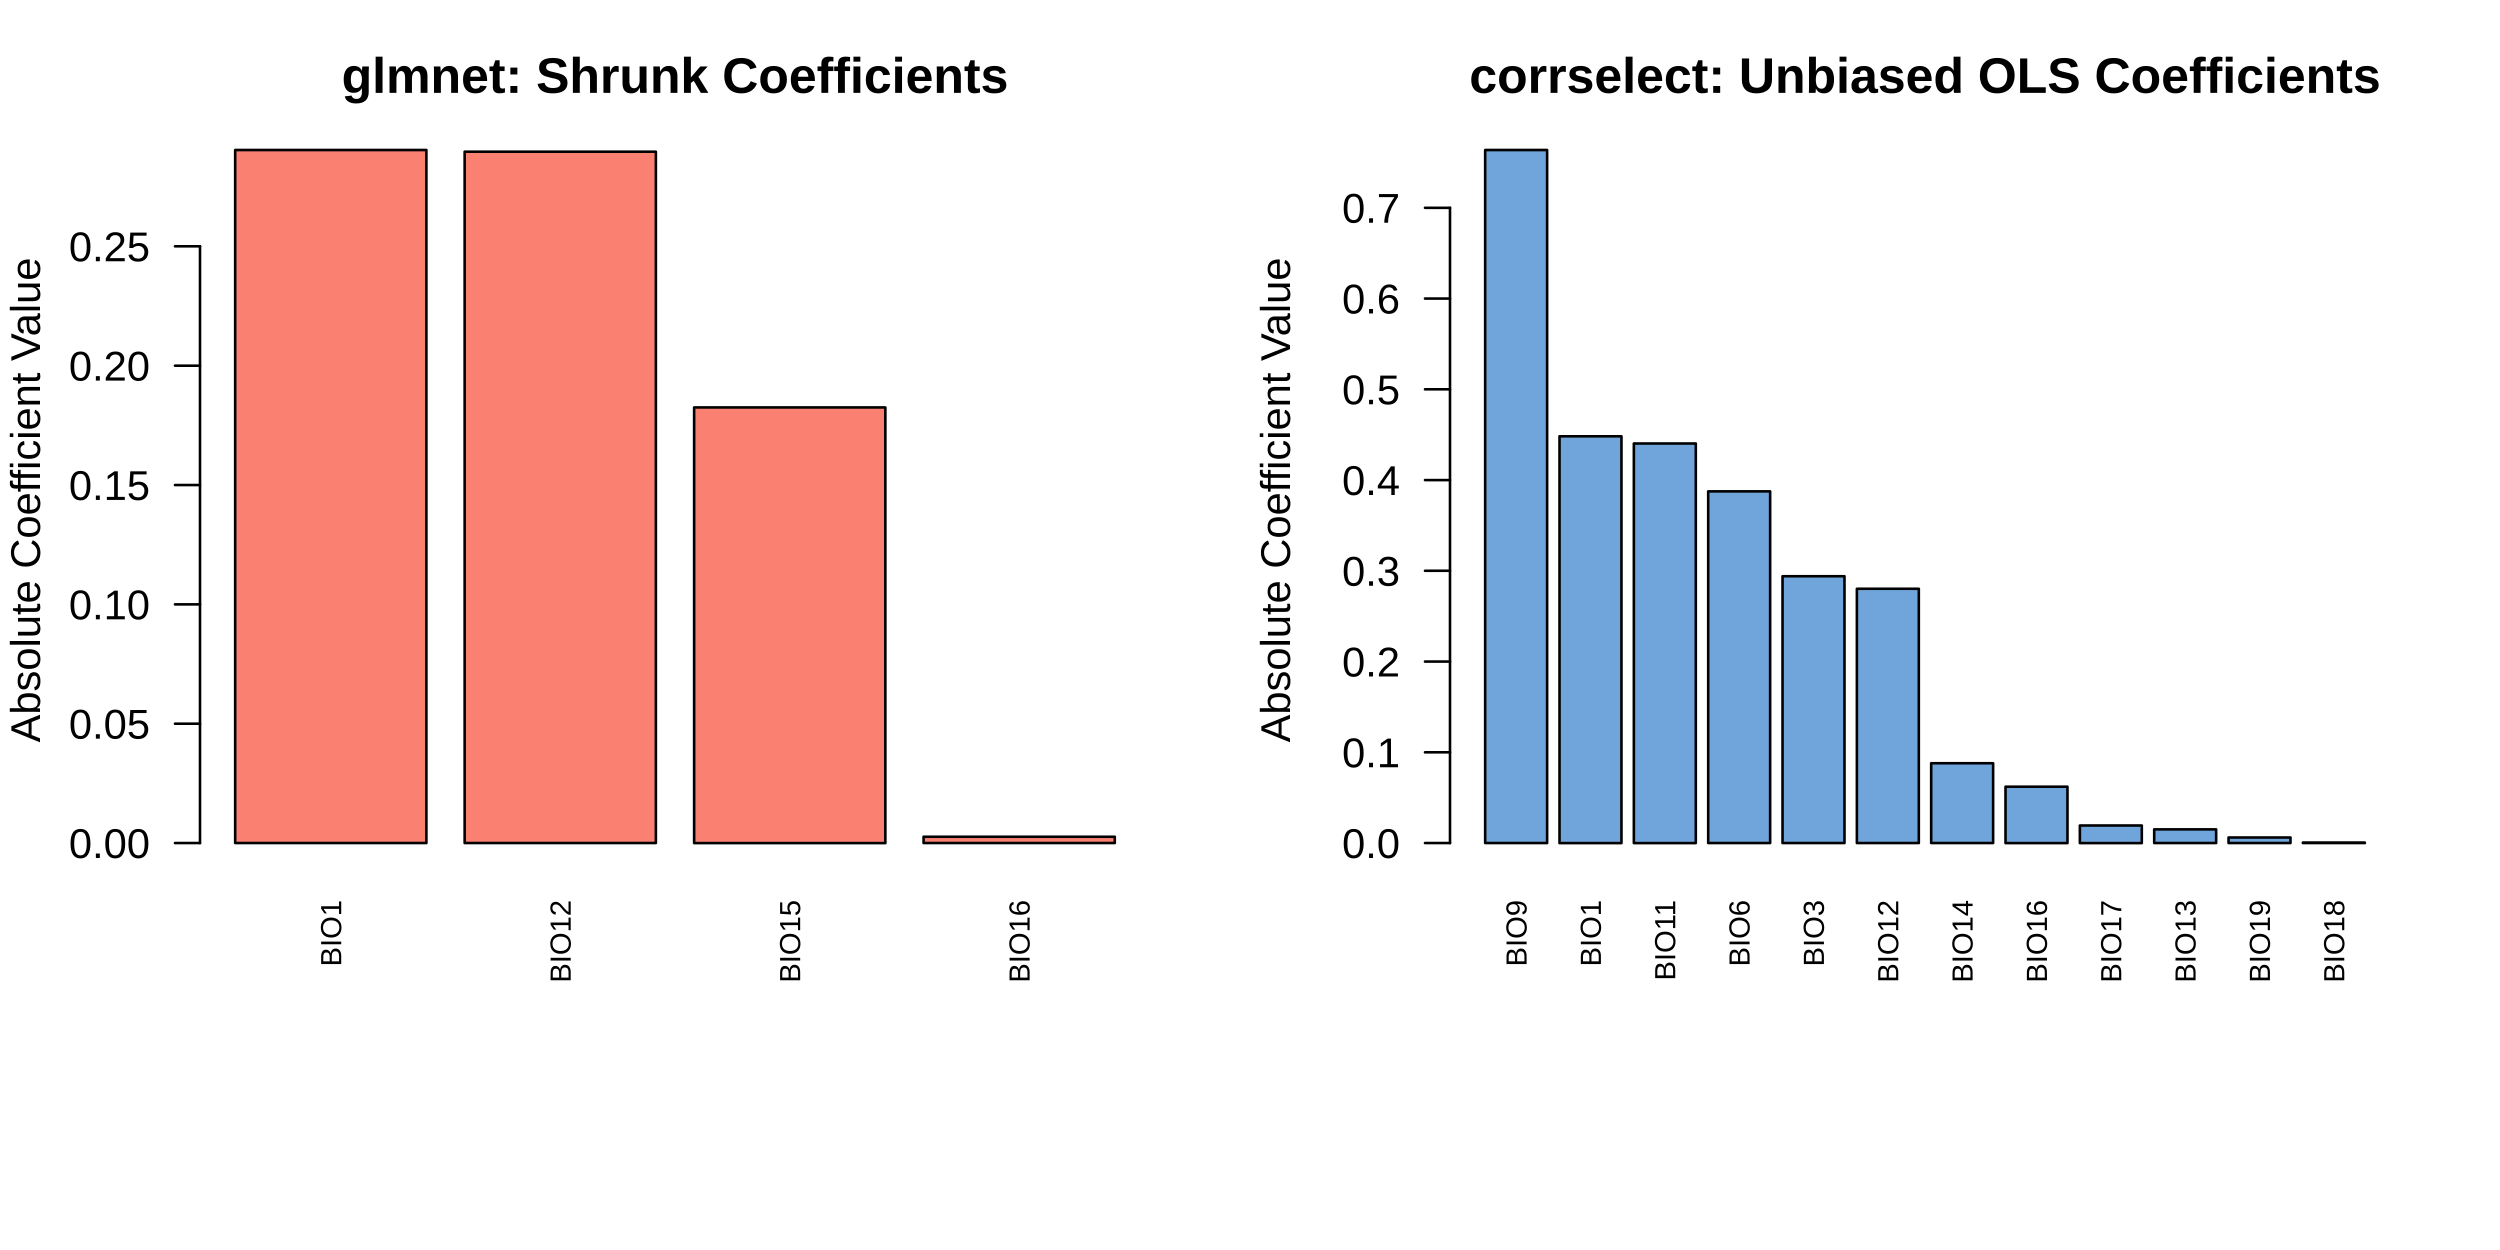
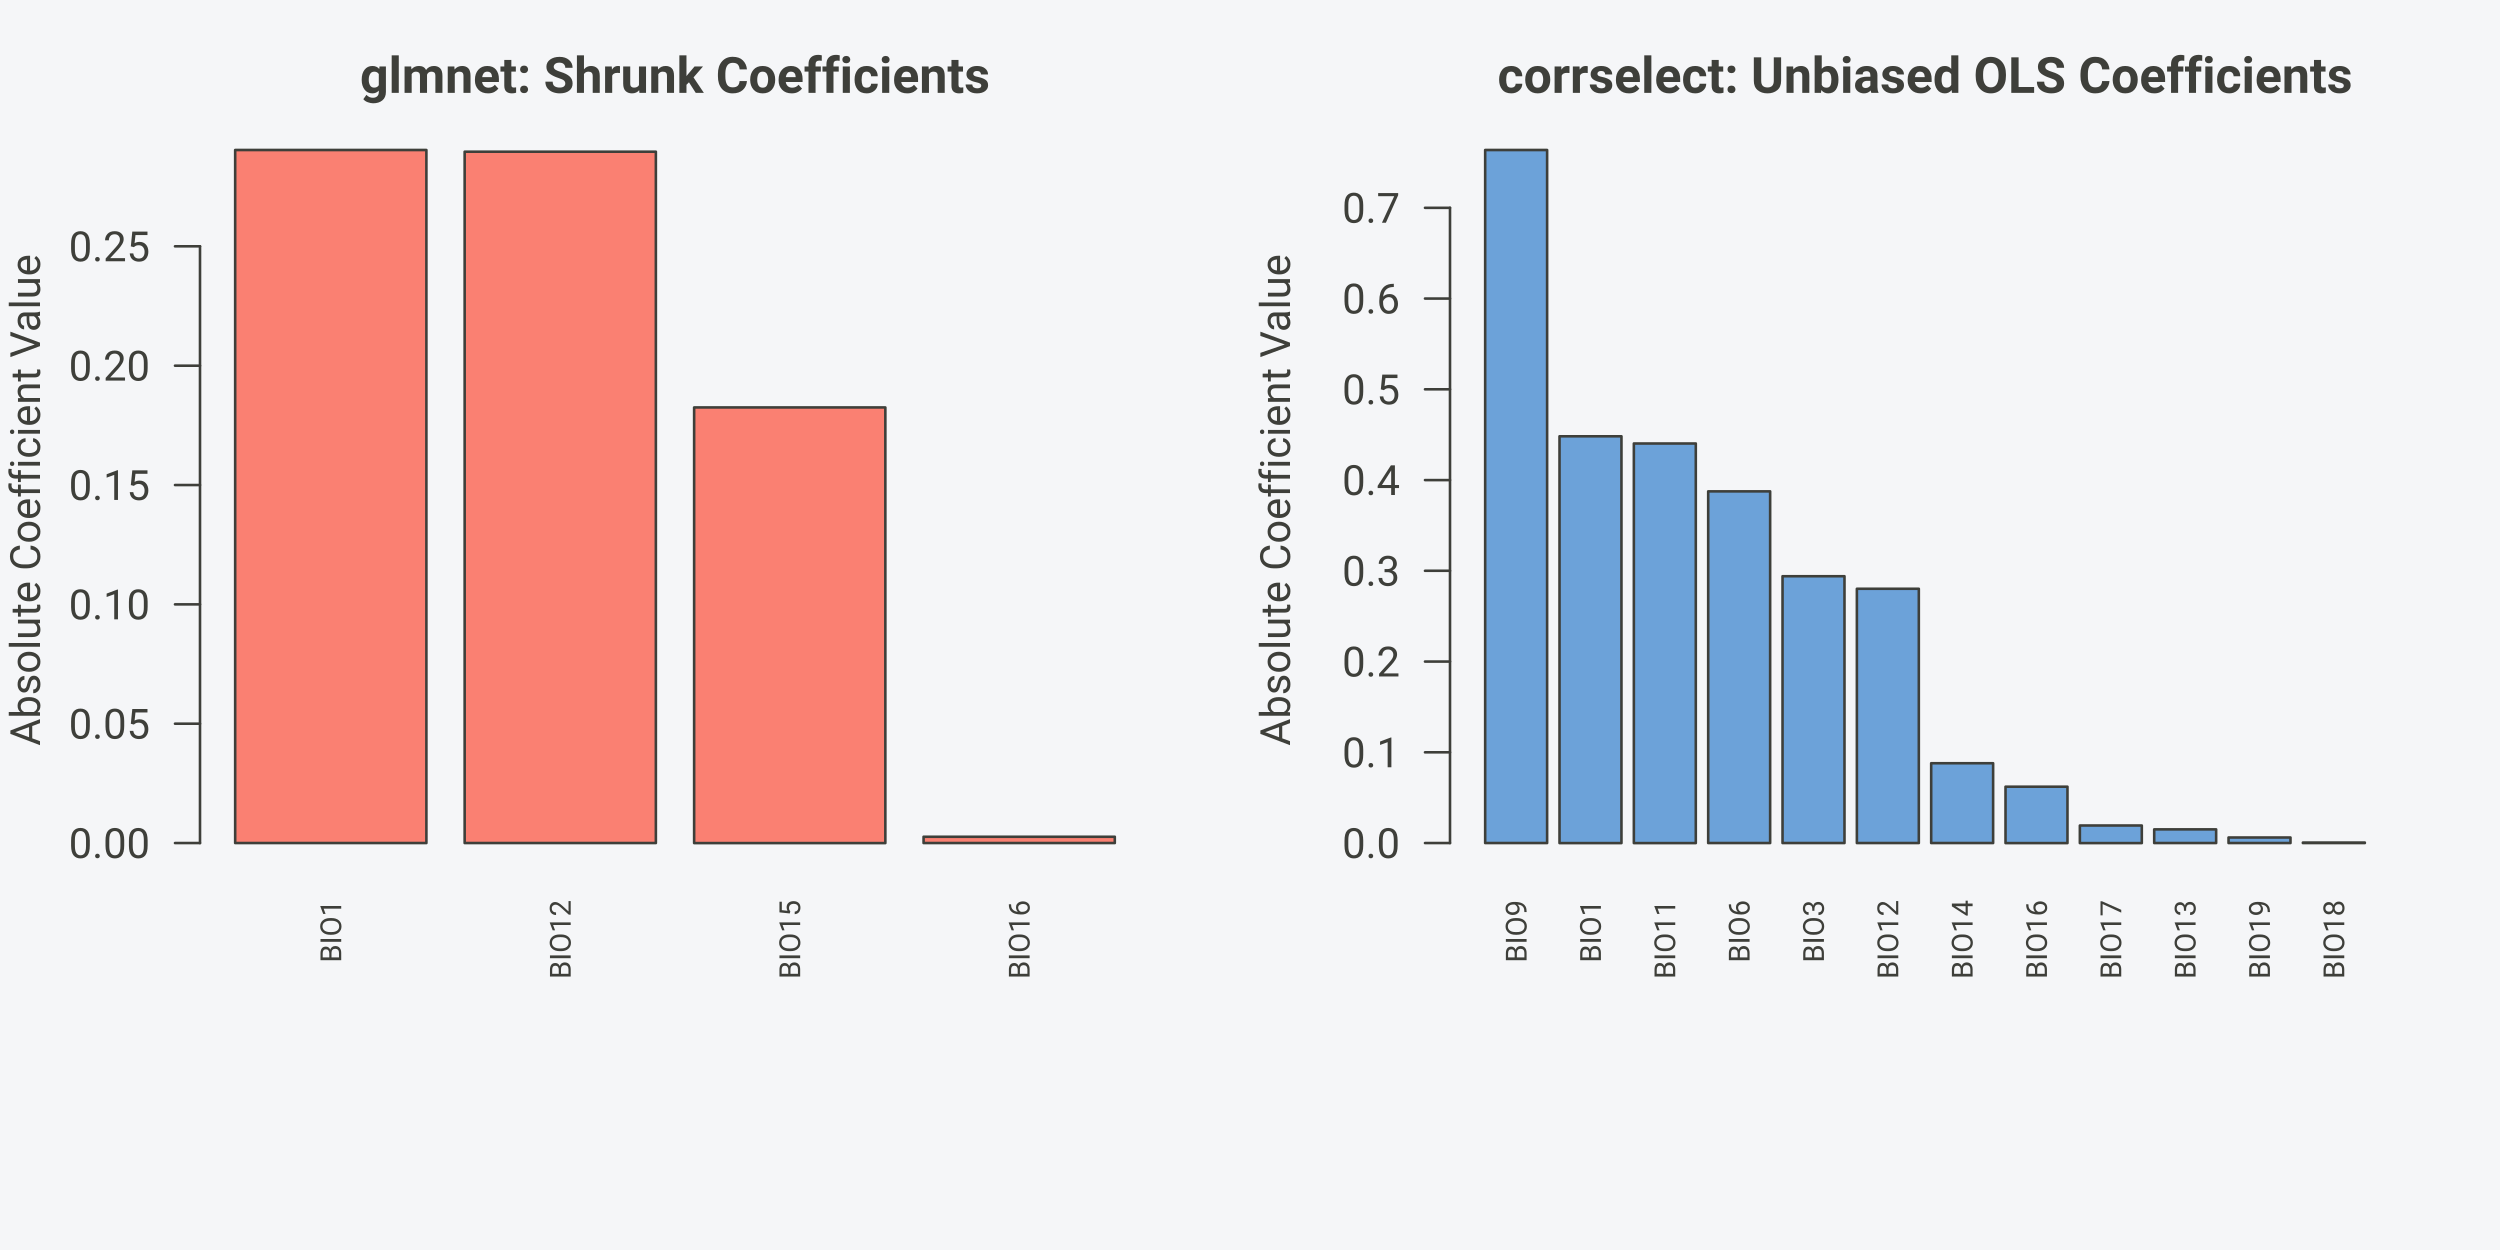
<svg xmlns="http://www.w3.org/2000/svg" width="720.00pt" height="360.00pt" viewBox="0 0 720.00 360.00">
  <g class="svglite">
    <defs>
      <style type="text/css">
-     .svglite line, .svglite polyline, .svglite polygon, .svglite path, .svglite rect, .svglite circle {
+     /* theme-aware-processed */
+     .svglite line, .svglite polyline, .svglite polygon, .svglite path, .svglite circle {
      fill: none;
-       stroke: #000000;
+       stroke: #3E3F3A;
+       stroke-linecap: round;
+       stroke-linejoin: round;
+       stroke-miterlimit: 10.00;
+     }
+     .svglite &gt; g &gt; rect {
+       fill: none;
+       stroke: #3E3F3A;
      stroke-linecap: round;
      stroke-linejoin: round;
      stroke-miterlimit: 10.00;
    }
    .svglite text {
      white-space: pre;
+       fill: #3E3F3A;
    }
    .svglite g.glyphgroup path {
      fill: inherit;
      stroke: none;
    }
  </style>
    </defs>
-     <rect width="100%" height="100%" style="stroke: none; fill: none;" />
+     <rect class="svg-bg" width="100%" height="100%" style="stroke: none; fill: #F5F6F8;" />
    <defs>
      <clipPath id="cpMC4wMHw3MjAuMDB8MC4wMHwzNjAuMDA=">
        <rect x="0.00" y="0.00" width="720.00" height="360.00" />
      </clipPath>
    </defs>
    <g clip-path="url(#cpMC4wMHw3MjAuMDB8MC4wMHwzNjAuMDA=)">
</g>
    <defs>
      <clipPath id="cpMC4wMHwzNjAuMDB8MC4wMHwzNjAuMDA=">
        <rect x="0.00" y="0.00" width="360.00" height="360.00" />
      </clipPath>
    </defs>
    <g clip-path="url(#cpMC4wMHwzNjAuMDB8MC4wMHwzNjAuMDA=)">
      <rect x="67.73" y="43.20" width="55.07" height="199.60" style="stroke-width: 0.75; fill: #FA8072;" />
      <rect x="133.82" y="43.69" width="55.07" height="199.11" style="stroke-width: 0.75; fill: #FA8072;" />
      <rect x="199.91" y="117.35" width="55.07" height="125.46" style="stroke-width: 0.75; fill: #FA8072;" />
      <rect x="265.99" y="240.98" width="55.07" height="1.82" style="stroke-width: 0.75; fill: #FA8072;" />
    </g>
    <g clip-path="url(#cpMC4wMHw3MjAuMDB8MC4wMHwzNjAuMDA=)">
-       <text transform="translate(98.27,259.20) rotate(-90)" text-anchor="end" style="font-size: 8.40px; font-family: &quot;Arial&quot;;" textLength="19.12px" lengthAdjust="spacingAndGlyphs">BIO1</text>
-       <text transform="translate(164.36,259.20) rotate(-90)" text-anchor="end" style="font-size: 8.40px; font-family: &quot;Arial&quot;;" textLength="23.80px" lengthAdjust="spacingAndGlyphs">BIO12</text>
-       <text transform="translate(230.45,259.20) rotate(-90)" text-anchor="end" style="font-size: 8.40px; font-family: &quot;Arial&quot;;" textLength="23.80px" lengthAdjust="spacingAndGlyphs">BIO15</text>
-       <text transform="translate(296.53,259.20) rotate(-90)" text-anchor="end" style="font-size: 8.40px; font-family: &quot;Arial&quot;;" textLength="23.80px" lengthAdjust="spacingAndGlyphs">BIO16</text>
+       <text transform="translate(98.27,259.20) rotate(-90)" text-anchor="end" style="font-size: 8.40px; font-family: &quot;Roboto&quot;, -apple-system, BlinkMacSystemFont, &quot;Segoe UI&quot;, system-ui, sans-serif;" textLength="19.12px" lengthAdjust="spacingAndGlyphs">BIO1</text>
+       <text transform="translate(164.36,259.20) rotate(-90)" text-anchor="end" style="font-size: 8.40px; font-family: &quot;Roboto&quot;, -apple-system, BlinkMacSystemFont, &quot;Segoe UI&quot;, system-ui, sans-serif;" textLength="23.80px" lengthAdjust="spacingAndGlyphs">BIO12</text>
+       <text transform="translate(230.45,259.20) rotate(-90)" text-anchor="end" style="font-size: 8.40px; font-family: &quot;Roboto&quot;, -apple-system, BlinkMacSystemFont, &quot;Segoe UI&quot;, system-ui, sans-serif;" textLength="23.80px" lengthAdjust="spacingAndGlyphs">BIO15</text>
+       <text transform="translate(296.53,259.20) rotate(-90)" text-anchor="end" style="font-size: 8.40px; font-family: &quot;Roboto&quot;, -apple-system, BlinkMacSystemFont, &quot;Segoe UI&quot;, system-ui, sans-serif;" textLength="23.80px" lengthAdjust="spacingAndGlyphs">BIO16</text>
    </g>
    <g clip-path="url(#cpMC4wMHwzNjAuMDB8MC4wMHwzNjAuMDA=)">
-       <text x="194.40" y="26.75" text-anchor="middle" style="font-size: 14.40px; font-weight: bold; font-family: &quot;Arial&quot;;" textLength="191.94px" lengthAdjust="spacingAndGlyphs">glmnet: Shrunk Coefficients</text>
-       <text transform="translate(11.52,144.00) rotate(-90)" text-anchor="middle" style="font-size: 12.00px; font-family: &quot;Arial&quot;;" textLength="139.61px" lengthAdjust="spacingAndGlyphs">Absolute Coefficient Value</text>
+       <text x="194.40" y="26.75" text-anchor="middle" style="font-size: 14.40px; font-weight: bold; font-family: &quot;Roboto&quot;, -apple-system, BlinkMacSystemFont, &quot;Segoe UI&quot;, system-ui, sans-serif;" textLength="191.94px" lengthAdjust="spacingAndGlyphs">glmnet: Shrunk Coefficients</text>
+       <text transform="translate(11.52,144.00) rotate(-90)" text-anchor="middle" style="font-size: 12.00px; font-family: &quot;Roboto&quot;, -apple-system, BlinkMacSystemFont, &quot;Segoe UI&quot;, system-ui, sans-serif;" textLength="139.61px" lengthAdjust="spacingAndGlyphs">Absolute Coefficient Value</text>
    </g>
    <g clip-path="url(#cpMC4wMHw3MjAuMDB8MC4wMHwzNjAuMDA=)">
      <line x1="57.60" y1="242.80" x2="57.60" y2="70.94" style="stroke-width: 0.75;" />
      <line x1="57.60" y1="242.80" x2="50.40" y2="242.80" style="stroke-width: 0.75;" />
      <line x1="57.60" y1="208.43" x2="50.40" y2="208.43" style="stroke-width: 0.75;" />
      <line x1="57.60" y1="174.06" x2="50.40" y2="174.06" style="stroke-width: 0.75;" />
      <line x1="57.60" y1="139.69" x2="50.40" y2="139.69" style="stroke-width: 0.75;" />
      <line x1="57.60" y1="105.32" x2="50.40" y2="105.32" style="stroke-width: 0.75;" />
      <line x1="57.60" y1="70.94" x2="50.40" y2="70.94" style="stroke-width: 0.75;" />
-       <text x="43.20" y="247.10" text-anchor="end" style="font-size: 12.00px; font-family: &quot;Arial&quot;;" textLength="23.34px" lengthAdjust="spacingAndGlyphs">0.00</text>
-       <text x="43.20" y="212.73" text-anchor="end" style="font-size: 12.00px; font-family: &quot;Arial&quot;;" textLength="23.34px" lengthAdjust="spacingAndGlyphs">0.05</text>
-       <text x="43.20" y="178.36" text-anchor="end" style="font-size: 12.00px; font-family: &quot;Arial&quot;;" textLength="23.34px" lengthAdjust="spacingAndGlyphs">0.10</text>
-       <text x="43.20" y="143.99" text-anchor="end" style="font-size: 12.00px; font-family: &quot;Arial&quot;;" textLength="23.34px" lengthAdjust="spacingAndGlyphs">0.15</text>
-       <text x="43.20" y="109.61" text-anchor="end" style="font-size: 12.00px; font-family: &quot;Arial&quot;;" textLength="23.34px" lengthAdjust="spacingAndGlyphs">0.20</text>
-       <text x="43.20" y="75.24" text-anchor="end" style="font-size: 12.00px; font-family: &quot;Arial&quot;;" textLength="23.34px" lengthAdjust="spacingAndGlyphs">0.25</text>
+       <text x="43.20" y="247.10" text-anchor="end" style="font-size: 12.00px; font-family: &quot;Roboto&quot;, -apple-system, BlinkMacSystemFont, &quot;Segoe UI&quot;, system-ui, sans-serif;" textLength="23.34px" lengthAdjust="spacingAndGlyphs">0.00</text>
+       <text x="43.20" y="212.73" text-anchor="end" style="font-size: 12.00px; font-family: &quot;Roboto&quot;, -apple-system, BlinkMacSystemFont, &quot;Segoe UI&quot;, system-ui, sans-serif;" textLength="23.34px" lengthAdjust="spacingAndGlyphs">0.05</text>
+       <text x="43.20" y="178.36" text-anchor="end" style="font-size: 12.00px; font-family: &quot;Roboto&quot;, -apple-system, BlinkMacSystemFont, &quot;Segoe UI&quot;, system-ui, sans-serif;" textLength="23.34px" lengthAdjust="spacingAndGlyphs">0.10</text>
+       <text x="43.20" y="143.99" text-anchor="end" style="font-size: 12.00px; font-family: &quot;Roboto&quot;, -apple-system, BlinkMacSystemFont, &quot;Segoe UI&quot;, system-ui, sans-serif;" textLength="23.34px" lengthAdjust="spacingAndGlyphs">0.15</text>
+       <text x="43.20" y="109.61" text-anchor="end" style="font-size: 12.00px; font-family: &quot;Roboto&quot;, -apple-system, BlinkMacSystemFont, &quot;Segoe UI&quot;, system-ui, sans-serif;" textLength="23.34px" lengthAdjust="spacingAndGlyphs">0.20</text>
+       <text x="43.20" y="75.24" text-anchor="end" style="font-size: 12.00px; font-family: &quot;Roboto&quot;, -apple-system, BlinkMacSystemFont, &quot;Segoe UI&quot;, system-ui, sans-serif;" textLength="23.34px" lengthAdjust="spacingAndGlyphs">0.25</text>
    </g>
    <defs>
      <clipPath id="cpMzYwLjAwfDcyMC4wMHwwLjAwfDM2MC4wMA==">
        <rect x="360.00" y="0.00" width="360.00" height="360.00" />
      </clipPath>
    </defs>
    <g clip-path="url(#cpMzYwLjAwfDcyMC4wMHwwLjAwfDM2MC4wMA==)">
      <rect x="427.73" y="43.20" width="17.84" height="199.60" style="stroke-width: 0.75; fill: #3380CC; fill-opacity: 0.70;" />
      <rect x="449.14" y="125.65" width="17.84" height="117.16" style="stroke-width: 0.75; fill: #3380CC; fill-opacity: 0.70;" />
      <rect x="470.55" y="127.72" width="17.84" height="115.09" style="stroke-width: 0.75; fill: #3380CC; fill-opacity: 0.70;" />
      <rect x="491.96" y="141.51" width="17.84" height="101.29" style="stroke-width: 0.75; fill: #3380CC; fill-opacity: 0.70;" />
      <rect x="513.37" y="165.95" width="17.84" height="76.85" style="stroke-width: 0.75; fill: #3380CC; fill-opacity: 0.70;" />
      <rect x="534.78" y="169.57" width="17.84" height="73.23" style="stroke-width: 0.75; fill: #3380CC; fill-opacity: 0.70;" />
      <rect x="556.18" y="219.81" width="17.84" height="22.99" style="stroke-width: 0.75; fill: #3380CC; fill-opacity: 0.70;" />
      <rect x="577.59" y="226.57" width="17.84" height="16.24" style="stroke-width: 0.75; fill: #3380CC; fill-opacity: 0.70;" />
      <rect x="599.00" y="237.75" width="17.84" height="5.06" style="stroke-width: 0.75; fill: #3380CC; fill-opacity: 0.70;" />
      <rect x="620.41" y="238.86" width="17.84" height="3.94" style="stroke-width: 0.75; fill: #3380CC; fill-opacity: 0.70;" />
      <rect x="641.82" y="241.20" width="17.84" height="1.60" style="stroke-width: 0.75; fill: #3380CC; fill-opacity: 0.70;" />
      <rect x="663.23" y="242.66" width="17.84" height="0.14" style="stroke-width: 0.75; fill: #3380CC; fill-opacity: 0.70;" />
    </g>
    <g clip-path="url(#cpMC4wMHw3MjAuMDB8MC4wMHwzNjAuMDA=)">
-       <text transform="translate(439.66,259.20) rotate(-90)" text-anchor="end" style="font-size: 8.40px; font-family: &quot;Arial&quot;;" textLength="19.12px" lengthAdjust="spacingAndGlyphs">BIO9</text>
-       <text transform="translate(461.06,259.20) rotate(-90)" text-anchor="end" style="font-size: 8.40px; font-family: &quot;Arial&quot;;" textLength="19.12px" lengthAdjust="spacingAndGlyphs">BIO1</text>
-       <text transform="translate(482.47,259.20) rotate(-90)" text-anchor="end" style="font-size: 8.40px; font-family: &quot;Arial&quot;;" textLength="23.17px" lengthAdjust="spacingAndGlyphs">BIO11</text>
-       <text transform="translate(503.88,259.20) rotate(-90)" text-anchor="end" style="font-size: 8.40px; font-family: &quot;Arial&quot;;" textLength="19.12px" lengthAdjust="spacingAndGlyphs">BIO6</text>
-       <text transform="translate(525.29,259.20) rotate(-90)" text-anchor="end" style="font-size: 8.40px; font-family: &quot;Arial&quot;;" textLength="19.12px" lengthAdjust="spacingAndGlyphs">BIO3</text>
-       <text transform="translate(546.70,259.20) rotate(-90)" text-anchor="end" style="font-size: 8.40px; font-family: &quot;Arial&quot;;" textLength="23.80px" lengthAdjust="spacingAndGlyphs">BIO12</text>
-       <text transform="translate(568.11,259.20) rotate(-90)" text-anchor="end" style="font-size: 8.40px; font-family: &quot;Arial&quot;;" textLength="23.80px" lengthAdjust="spacingAndGlyphs">BIO14</text>
-       <text transform="translate(589.52,259.20) rotate(-90)" text-anchor="end" style="font-size: 8.40px; font-family: &quot;Arial&quot;;" textLength="23.80px" lengthAdjust="spacingAndGlyphs">BIO16</text>
-       <text transform="translate(610.92,259.20) rotate(-90)" text-anchor="end" style="font-size: 8.40px; font-family: &quot;Arial&quot;;" textLength="23.80px" lengthAdjust="spacingAndGlyphs">BIO17</text>
-       <text transform="translate(632.33,259.20) rotate(-90)" text-anchor="end" style="font-size: 8.40px; font-family: &quot;Arial&quot;;" textLength="23.80px" lengthAdjust="spacingAndGlyphs">BIO13</text>
-       <text transform="translate(653.74,259.20) rotate(-90)" text-anchor="end" style="font-size: 8.40px; font-family: &quot;Arial&quot;;" textLength="23.80px" lengthAdjust="spacingAndGlyphs">BIO19</text>
-       <text transform="translate(675.15,259.20) rotate(-90)" text-anchor="end" style="font-size: 8.40px; font-family: &quot;Arial&quot;;" textLength="23.80px" lengthAdjust="spacingAndGlyphs">BIO18</text>
+       <text transform="translate(439.66,259.20) rotate(-90)" text-anchor="end" style="font-size: 8.40px; font-family: &quot;Roboto&quot;, -apple-system, BlinkMacSystemFont, &quot;Segoe UI&quot;, system-ui, sans-serif;" textLength="19.12px" lengthAdjust="spacingAndGlyphs">BIO9</text>
+       <text transform="translate(461.06,259.20) rotate(-90)" text-anchor="end" style="font-size: 8.40px; font-family: &quot;Roboto&quot;, -apple-system, BlinkMacSystemFont, &quot;Segoe UI&quot;, system-ui, sans-serif;" textLength="19.12px" lengthAdjust="spacingAndGlyphs">BIO1</text>
+       <text transform="translate(482.47,259.20) rotate(-90)" text-anchor="end" style="font-size: 8.40px; font-family: &quot;Roboto&quot;, -apple-system, BlinkMacSystemFont, &quot;Segoe UI&quot;, system-ui, sans-serif;" textLength="23.17px" lengthAdjust="spacingAndGlyphs">BIO11</text>
+       <text transform="translate(503.88,259.20) rotate(-90)" text-anchor="end" style="font-size: 8.40px; font-family: &quot;Roboto&quot;, -apple-system, BlinkMacSystemFont, &quot;Segoe UI&quot;, system-ui, sans-serif;" textLength="19.12px" lengthAdjust="spacingAndGlyphs">BIO6</text>
+       <text transform="translate(525.29,259.20) rotate(-90)" text-anchor="end" style="font-size: 8.40px; font-family: &quot;Roboto&quot;, -apple-system, BlinkMacSystemFont, &quot;Segoe UI&quot;, system-ui, sans-serif;" textLength="19.12px" lengthAdjust="spacingAndGlyphs">BIO3</text>
+       <text transform="translate(546.70,259.20) rotate(-90)" text-anchor="end" style="font-size: 8.40px; font-family: &quot;Roboto&quot;, -apple-system, BlinkMacSystemFont, &quot;Segoe UI&quot;, system-ui, sans-serif;" textLength="23.80px" lengthAdjust="spacingAndGlyphs">BIO12</text>
+       <text transform="translate(568.11,259.20) rotate(-90)" text-anchor="end" style="font-size: 8.40px; font-family: &quot;Roboto&quot;, -apple-system, BlinkMacSystemFont, &quot;Segoe UI&quot;, system-ui, sans-serif;" textLength="23.80px" lengthAdjust="spacingAndGlyphs">BIO14</text>
+       <text transform="translate(589.52,259.20) rotate(-90)" text-anchor="end" style="font-size: 8.40px; font-family: &quot;Roboto&quot;, -apple-system, BlinkMacSystemFont, &quot;Segoe UI&quot;, system-ui, sans-serif;" textLength="23.80px" lengthAdjust="spacingAndGlyphs">BIO16</text>
+       <text transform="translate(610.92,259.20) rotate(-90)" text-anchor="end" style="font-size: 8.40px; font-family: &quot;Roboto&quot;, -apple-system, BlinkMacSystemFont, &quot;Segoe UI&quot;, system-ui, sans-serif;" textLength="23.80px" lengthAdjust="spacingAndGlyphs">BIO17</text>
+       <text transform="translate(632.33,259.20) rotate(-90)" text-anchor="end" style="font-size: 8.40px; font-family: &quot;Roboto&quot;, -apple-system, BlinkMacSystemFont, &quot;Segoe UI&quot;, system-ui, sans-serif;" textLength="23.80px" lengthAdjust="spacingAndGlyphs">BIO13</text>
+       <text transform="translate(653.74,259.20) rotate(-90)" text-anchor="end" style="font-size: 8.40px; font-family: &quot;Roboto&quot;, -apple-system, BlinkMacSystemFont, &quot;Segoe UI&quot;, system-ui, sans-serif;" textLength="23.80px" lengthAdjust="spacingAndGlyphs">BIO19</text>
+       <text transform="translate(675.15,259.20) rotate(-90)" text-anchor="end" style="font-size: 8.40px; font-family: &quot;Roboto&quot;, -apple-system, BlinkMacSystemFont, &quot;Segoe UI&quot;, system-ui, sans-serif;" textLength="23.80px" lengthAdjust="spacingAndGlyphs">BIO18</text>
    </g>
    <g clip-path="url(#cpMzYwLjAwfDcyMC4wMHwwLjAwfDM2MC4wMA==)">
-       <text x="554.40" y="26.75" text-anchor="middle" style="font-size: 14.40px; font-weight: bold; font-family: &quot;Arial&quot;;" textLength="262.31px" lengthAdjust="spacingAndGlyphs">corrselect: Unbiased OLS Coefficients</text>
-       <text transform="translate(371.52,144.00) rotate(-90)" text-anchor="middle" style="font-size: 12.00px; font-family: &quot;Arial&quot;;" textLength="139.61px" lengthAdjust="spacingAndGlyphs">Absolute Coefficient Value</text>
+       <text x="554.40" y="26.75" text-anchor="middle" style="font-size: 14.40px; font-weight: bold; font-family: &quot;Roboto&quot;, -apple-system, BlinkMacSystemFont, &quot;Segoe UI&quot;, system-ui, sans-serif;" textLength="262.31px" lengthAdjust="spacingAndGlyphs">corrselect: Unbiased OLS Coefficients</text>
+       <text transform="translate(371.52,144.00) rotate(-90)" text-anchor="middle" style="font-size: 12.00px; font-family: &quot;Roboto&quot;, -apple-system, BlinkMacSystemFont, &quot;Segoe UI&quot;, system-ui, sans-serif;" textLength="139.61px" lengthAdjust="spacingAndGlyphs">Absolute Coefficient Value</text>
    </g>
    <g clip-path="url(#cpMC4wMHw3MjAuMDB8MC4wMHwzNjAuMDA=)">
      <line x1="417.60" y1="242.80" x2="417.60" y2="59.85" style="stroke-width: 0.75;" />
      <line x1="417.60" y1="242.80" x2="410.40" y2="242.80" style="stroke-width: 0.75;" />
      <line x1="417.60" y1="216.67" x2="410.40" y2="216.67" style="stroke-width: 0.75;" />
      <line x1="417.60" y1="190.53" x2="410.40" y2="190.53" style="stroke-width: 0.75;" />
      <line x1="417.60" y1="164.39" x2="410.40" y2="164.39" style="stroke-width: 0.75;" />
      <line x1="417.60" y1="138.26" x2="410.40" y2="138.26" style="stroke-width: 0.75;" />
      <line x1="417.60" y1="112.12" x2="410.40" y2="112.12" style="stroke-width: 0.75;" />
      <line x1="417.60" y1="85.98" x2="410.40" y2="85.98" style="stroke-width: 0.75;" />
      <line x1="417.60" y1="59.85" x2="410.40" y2="59.85" style="stroke-width: 0.75;" />
-       <text x="403.20" y="247.10" text-anchor="end" style="font-size: 12.00px; font-family: &quot;Arial&quot;;" textLength="16.67px" lengthAdjust="spacingAndGlyphs">0.0</text>
-       <text x="403.20" y="220.97" text-anchor="end" style="font-size: 12.00px; font-family: &quot;Arial&quot;;" textLength="16.67px" lengthAdjust="spacingAndGlyphs">0.1</text>
-       <text x="403.20" y="194.83" text-anchor="end" style="font-size: 12.00px; font-family: &quot;Arial&quot;;" textLength="16.67px" lengthAdjust="spacingAndGlyphs">0.2</text>
-       <text x="403.20" y="168.69" text-anchor="end" style="font-size: 12.00px; font-family: &quot;Arial&quot;;" textLength="16.67px" lengthAdjust="spacingAndGlyphs">0.3</text>
-       <text x="403.20" y="142.55" text-anchor="end" style="font-size: 12.00px; font-family: &quot;Arial&quot;;" textLength="16.67px" lengthAdjust="spacingAndGlyphs">0.4</text>
-       <text x="403.20" y="116.42" text-anchor="end" style="font-size: 12.00px; font-family: &quot;Arial&quot;;" textLength="16.67px" lengthAdjust="spacingAndGlyphs">0.5</text>
-       <text x="403.20" y="90.28" text-anchor="end" style="font-size: 12.00px; font-family: &quot;Arial&quot;;" textLength="16.67px" lengthAdjust="spacingAndGlyphs">0.6</text>
-       <text x="403.20" y="64.14" text-anchor="end" style="font-size: 12.00px; font-family: &quot;Arial&quot;;" textLength="16.67px" lengthAdjust="spacingAndGlyphs">0.7</text>
+       <text x="403.20" y="247.10" text-anchor="end" style="font-size: 12.00px; font-family: &quot;Roboto&quot;, -apple-system, BlinkMacSystemFont, &quot;Segoe UI&quot;, system-ui, sans-serif;" textLength="16.67px" lengthAdjust="spacingAndGlyphs">0.0</text>
+       <text x="403.20" y="220.97" text-anchor="end" style="font-size: 12.00px; font-family: &quot;Roboto&quot;, -apple-system, BlinkMacSystemFont, &quot;Segoe UI&quot;, system-ui, sans-serif;" textLength="16.67px" lengthAdjust="spacingAndGlyphs">0.1</text>
+       <text x="403.20" y="194.83" text-anchor="end" style="font-size: 12.00px; font-family: &quot;Roboto&quot;, -apple-system, BlinkMacSystemFont, &quot;Segoe UI&quot;, system-ui, sans-serif;" textLength="16.67px" lengthAdjust="spacingAndGlyphs">0.2</text>
+       <text x="403.20" y="168.69" text-anchor="end" style="font-size: 12.00px; font-family: &quot;Roboto&quot;, -apple-system, BlinkMacSystemFont, &quot;Segoe UI&quot;, system-ui, sans-serif;" textLength="16.67px" lengthAdjust="spacingAndGlyphs">0.3</text>
+       <text x="403.20" y="142.55" text-anchor="end" style="font-size: 12.00px; font-family: &quot;Roboto&quot;, -apple-system, BlinkMacSystemFont, &quot;Segoe UI&quot;, system-ui, sans-serif;" textLength="16.67px" lengthAdjust="spacingAndGlyphs">0.4</text>
+       <text x="403.20" y="116.42" text-anchor="end" style="font-size: 12.00px; font-family: &quot;Roboto&quot;, -apple-system, BlinkMacSystemFont, &quot;Segoe UI&quot;, system-ui, sans-serif;" textLength="16.67px" lengthAdjust="spacingAndGlyphs">0.5</text>
+       <text x="403.20" y="90.28" text-anchor="end" style="font-size: 12.00px; font-family: &quot;Roboto&quot;, -apple-system, BlinkMacSystemFont, &quot;Segoe UI&quot;, system-ui, sans-serif;" textLength="16.67px" lengthAdjust="spacingAndGlyphs">0.6</text>
+       <text x="403.20" y="64.14" text-anchor="end" style="font-size: 12.00px; font-family: &quot;Roboto&quot;, -apple-system, BlinkMacSystemFont, &quot;Segoe UI&quot;, system-ui, sans-serif;" textLength="16.67px" lengthAdjust="spacingAndGlyphs">0.7</text>
    </g>
  </g>
</svg>
